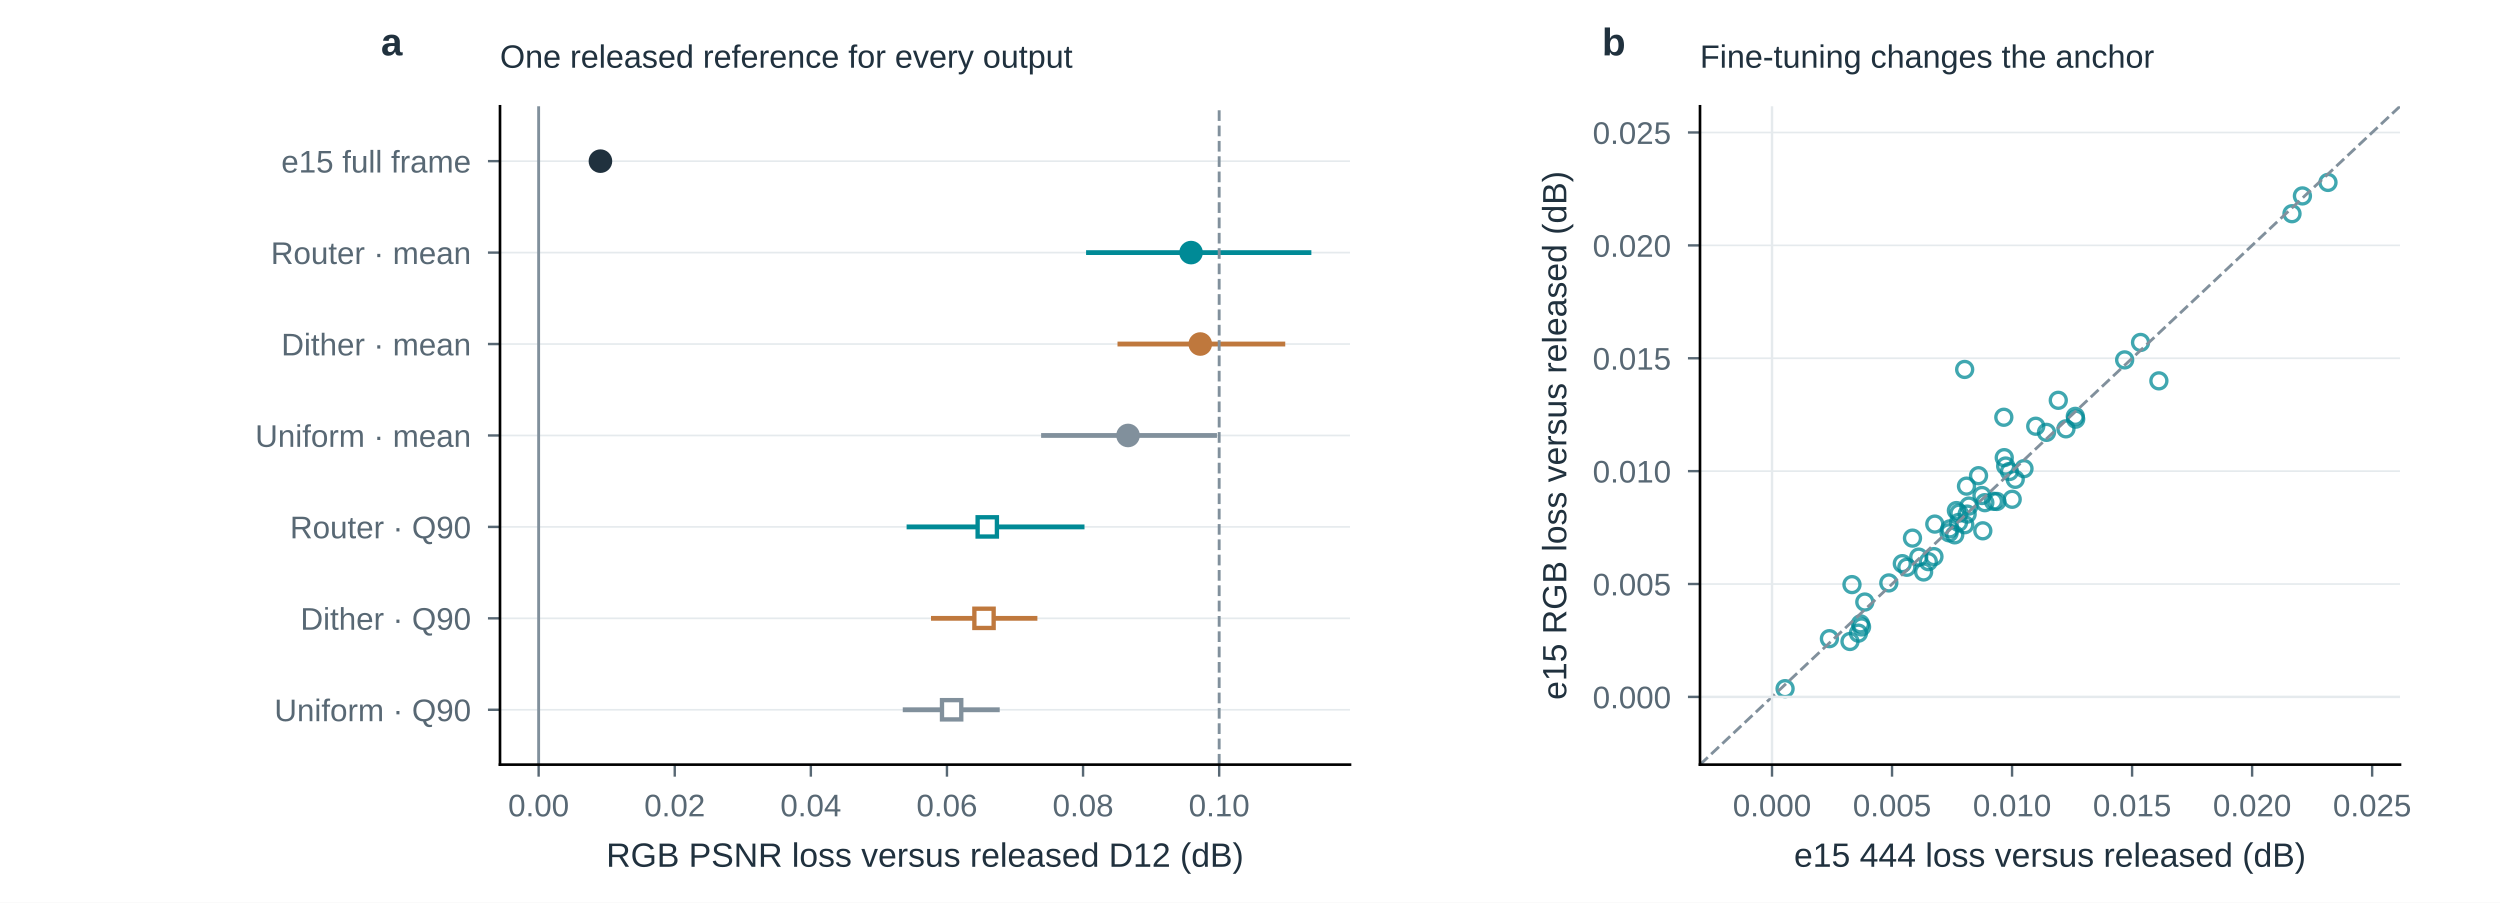
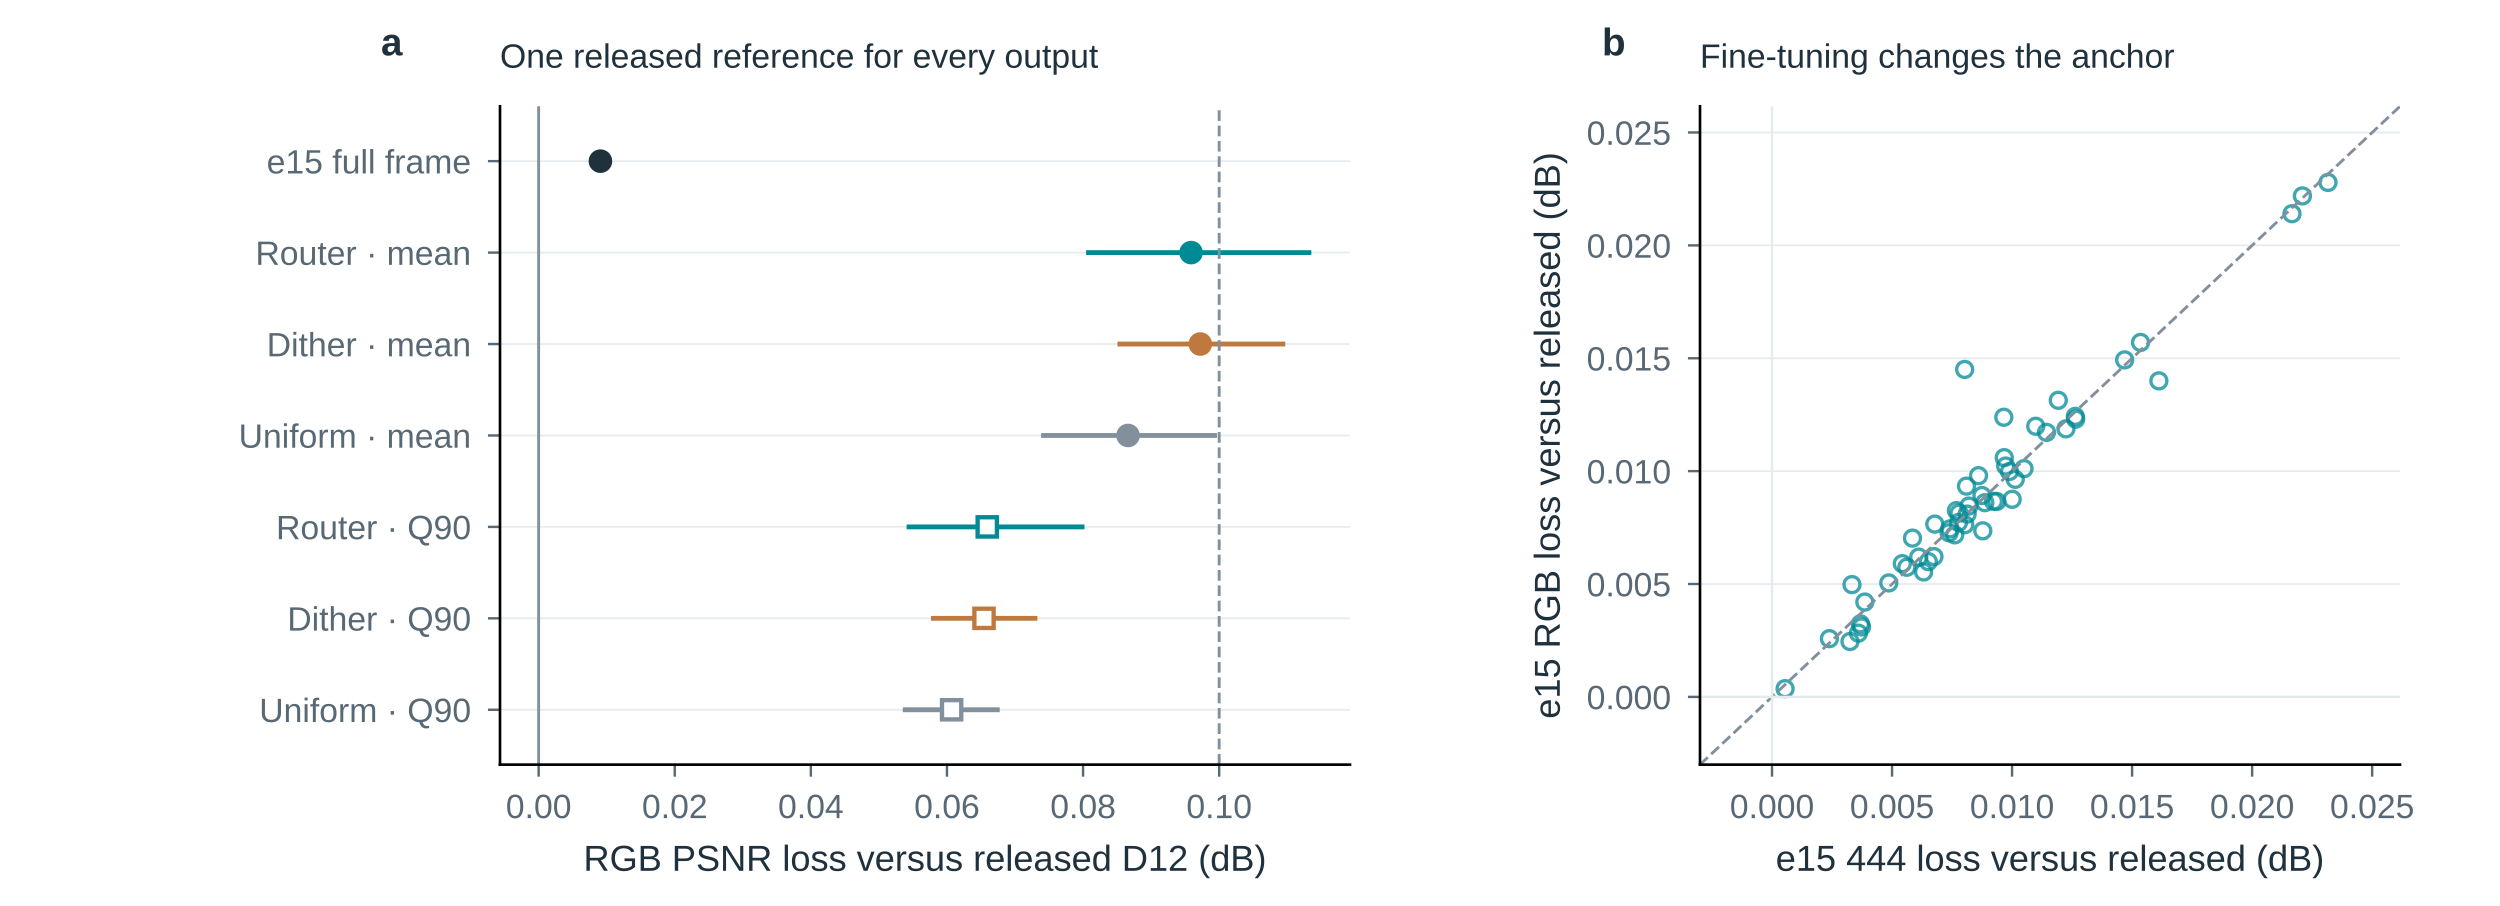
- <svg xmlns="http://www.w3.org/2000/svg" xmlns:xlink="http://www.w3.org/1999/xlink" width="518.74pt" height="187.304pt" viewBox="0 0 518.74 187.304" version="1.1">
+ <svg xmlns="http://www.w3.org/2000/svg" xmlns:xlink="http://www.w3.org/1999/xlink" width="518.74pt" height="187.935pt" viewBox="0 0 518.74 187.935" version="1.1">
  <defs>
    <style type="text/css">*{stroke-linejoin: round; stroke-linecap: butt}</style>
  </defs>
  <g id="figure_1">
    <g id="patch_1">
-       <path d="M 0 187.304 L 518.74 187.304 L 518.74 0 L 0 0 z " style="fill: #ffffff" />
+       <path d="M 0 187.935 L 518.74 187.935 L 518.74 0 L 0 0 z " style="fill: #ffffff" />
    </g>
    <g id="axes_1">
      <g id="patch_2">
        <path d="M 103.748 158.658 L 280.12 158.658 L 280.12 22.056 L 103.748 22.056 z " style="fill: #ffffff" />
      </g>
      <g id="matplotlib.axis_1">
        <g id="xtick_1">
          <g id="line2d_1">
            <defs>
              <path id="m399702b5b7" d="M 0 0 L 0 2.5 " style="stroke: #586874; stroke-width: 0.5" />
            </defs>
            <g>
              <use xlink:href="#m399702b5b7" x="111.765" y="158.658" style="fill: #586874; stroke: #586874; stroke-width: 0.5" />
            </g>
          </g>
          <g id="text_1">
-             <text style="font-size: 6.5px; font-family: 'Liberation Sans'; text-anchor: middle; fill: #586874" x="111.765" y="169.39" transform="rotate(-0 111.7649 169.39)">0.00</text>
+             <text style="font-size: 7px; font-family: 'Liberation Sans'; text-anchor: middle; fill: #586874" x="111.765" y="169.754" transform="rotate(-0 111.7649 169.754)">0.00</text>
          </g>
        </g>
        <g id="xtick_2">
          <g id="line2d_2">
            <g>
              <use xlink:href="#m399702b5b7" x="140.007" y="158.658" style="fill: #586874; stroke: #586874; stroke-width: 0.5" />
            </g>
          </g>
          <g id="text_2">
-             <text style="font-size: 6.5px; font-family: 'Liberation Sans'; text-anchor: middle; fill: #586874" x="140.007" y="169.39" transform="rotate(-0 140.0065 169.39)">0.02</text>
+             <text style="font-size: 7px; font-family: 'Liberation Sans'; text-anchor: middle; fill: #586874" x="140.007" y="169.754" transform="rotate(-0 140.0065 169.754)">0.02</text>
          </g>
        </g>
        <g id="xtick_3">
          <g id="line2d_3">
            <g>
              <use xlink:href="#m399702b5b7" x="168.248" y="158.658" style="fill: #586874; stroke: #586874; stroke-width: 0.5" />
            </g>
          </g>
          <g id="text_3">
-             <text style="font-size: 6.5px; font-family: 'Liberation Sans'; text-anchor: middle; fill: #586874" x="168.248" y="169.39" transform="rotate(-0 168.2482 169.39)">0.04</text>
+             <text style="font-size: 7px; font-family: 'Liberation Sans'; text-anchor: middle; fill: #586874" x="168.248" y="169.754" transform="rotate(-0 168.2482 169.754)">0.04</text>
          </g>
        </g>
        <g id="xtick_4">
          <g id="line2d_4">
            <g>
              <use xlink:href="#m399702b5b7" x="196.49" y="158.658" style="fill: #586874; stroke: #586874; stroke-width: 0.5" />
            </g>
          </g>
          <g id="text_4">
-             <text style="font-size: 6.5px; font-family: 'Liberation Sans'; text-anchor: middle; fill: #586874" x="196.49" y="169.39" transform="rotate(-0 196.4898 169.39)">0.06</text>
+             <text style="font-size: 7px; font-family: 'Liberation Sans'; text-anchor: middle; fill: #586874" x="196.49" y="169.754" transform="rotate(-0 196.4898 169.754)">0.06</text>
          </g>
        </g>
        <g id="xtick_5">
          <g id="line2d_5">
            <g>
              <use xlink:href="#m399702b5b7" x="224.731" y="158.658" style="fill: #586874; stroke: #586874; stroke-width: 0.5" />
            </g>
          </g>
          <g id="text_5">
-             <text style="font-size: 6.5px; font-family: 'Liberation Sans'; text-anchor: middle; fill: #586874" x="224.731" y="169.39" transform="rotate(-0 224.7314 169.39)">0.08</text>
+             <text style="font-size: 7px; font-family: 'Liberation Sans'; text-anchor: middle; fill: #586874" x="224.731" y="169.754" transform="rotate(-0 224.7314 169.754)">0.08</text>
          </g>
        </g>
        <g id="xtick_6">
          <g id="line2d_6">
            <g>
              <use xlink:href="#m399702b5b7" x="252.973" y="158.658" style="fill: #586874; stroke: #586874; stroke-width: 0.5" />
            </g>
          </g>
          <g id="text_6">
-             <text style="font-size: 6.5px; font-family: 'Liberation Sans'; text-anchor: middle; fill: #586874" x="252.973" y="169.39" transform="rotate(-0 252.973 169.39)">0.10</text>
+             <text style="font-size: 7px; font-family: 'Liberation Sans'; text-anchor: middle; fill: #586874" x="252.973" y="169.754" transform="rotate(-0 252.973 169.754)">0.10</text>
          </g>
        </g>
        <g id="text_7">
-           <text style="font-size: 7px; font-family: 'Liberation Sans'; text-anchor: middle; fill: #20313e" x="191.934" y="179.854" transform="rotate(-0 191.9339 179.8541)">RGB PSNR loss versus released D12 (dB)</text>
+           <text style="font-size: 7.5px; font-family: 'Liberation Sans'; text-anchor: middle; fill: #20313e" x="191.934" y="180.687" transform="rotate(-0 191.9339 180.6873)">RGB PSNR loss versus released D12 (dB)</text>
        </g>
      </g>
      <g id="matplotlib.axis_2">
        <g id="ytick_1">
          <g id="line2d_7">
-             <path d="M 103.748 33.44 L 280.12 33.44 " clip-path="url(#p0be173936e)" style="fill: none; stroke: #e5eaed; stroke-width: 0.35; stroke-linecap: square" />
+             <path d="M 103.748 33.44 L 280.12 33.44 " clip-path="url(#p979f36d95f)" style="fill: none; stroke: #e5eaed; stroke-width: 0.35; stroke-linecap: square" />
          </g>
          <g id="line2d_8">
            <defs>
              <path id="m2a17d90eda" d="M 0 0 L -2.5 0 " style="stroke: #586874; stroke-width: 0.5" />
            </defs>
            <g>
              <use xlink:href="#m2a17d90eda" x="103.748" y="33.44" style="fill: #586874; stroke: #586874; stroke-width: 0.5" />
            </g>
          </g>
          <g id="text_8">
-             <text style="font-size: 6.5px; font-family: 'Liberation Sans'; text-anchor: end; fill: #586874" x="97.748" y="35.806" transform="rotate(-0 97.74803 35.80576)">e15 full frame</text>
+             <text style="font-size: 7px; font-family: 'Liberation Sans'; text-anchor: end; fill: #586874" x="97.748" y="35.988" transform="rotate(-0 97.74803 35.98777)">e15 full frame</text>
          </g>
        </g>
        <g id="ytick_2">
          <g id="line2d_9">
-             <path d="M 103.748 52.412 L 280.12 52.412 " clip-path="url(#p0be173936e)" style="fill: none; stroke: #e5eaed; stroke-width: 0.35; stroke-linecap: square" />
+             <path d="M 103.748 52.412 L 280.12 52.412 " clip-path="url(#p979f36d95f)" style="fill: none; stroke: #e5eaed; stroke-width: 0.35; stroke-linecap: square" />
          </g>
          <g id="line2d_10">
            <g>
              <use xlink:href="#m2a17d90eda" x="103.748" y="52.412" style="fill: #586874; stroke: #586874; stroke-width: 0.5" />
            </g>
          </g>
          <g id="text_9">
-             <text style="font-size: 6.5px; font-family: 'Liberation Sans'; text-anchor: end; fill: #586874" x="97.748" y="54.778" transform="rotate(-0 97.74803 54.7782)">Router · mean</text>
+             <text style="font-size: 7px; font-family: 'Liberation Sans'; text-anchor: end; fill: #586874" x="97.748" y="54.96" transform="rotate(-0 97.74803 54.96021)">Router · mean</text>
          </g>
        </g>
        <g id="ytick_3">
          <g id="line2d_11">
-             <path d="M 103.748 71.385 L 280.12 71.385 " clip-path="url(#p0be173936e)" style="fill: none; stroke: #e5eaed; stroke-width: 0.35; stroke-linecap: square" />
+             <path d="M 103.748 71.385 L 280.12 71.385 " clip-path="url(#p979f36d95f)" style="fill: none; stroke: #e5eaed; stroke-width: 0.35; stroke-linecap: square" />
          </g>
          <g id="line2d_12">
            <g>
              <use xlink:href="#m2a17d90eda" x="103.748" y="71.385" style="fill: #586874; stroke: #586874; stroke-width: 0.5" />
            </g>
          </g>
          <g id="text_10">
-             <text style="font-size: 6.5px; font-family: 'Liberation Sans'; text-anchor: end; fill: #586874" x="97.748" y="73.751" transform="rotate(-0 97.74803 73.75064)">Dither · mean</text>
+             <text style="font-size: 7px; font-family: 'Liberation Sans'; text-anchor: end; fill: #586874" x="97.748" y="73.933" transform="rotate(-0 97.74803 73.93265)">Dither · mean</text>
          </g>
        </g>
        <g id="ytick_4">
          <g id="line2d_13">
-             <path d="M 103.748 90.357 L 280.12 90.357 " clip-path="url(#p0be173936e)" style="fill: none; stroke: #e5eaed; stroke-width: 0.35; stroke-linecap: square" />
+             <path d="M 103.748 90.357 L 280.12 90.357 " clip-path="url(#p979f36d95f)" style="fill: none; stroke: #e5eaed; stroke-width: 0.35; stroke-linecap: square" />
          </g>
          <g id="line2d_14">
            <g>
              <use xlink:href="#m2a17d90eda" x="103.748" y="90.357" style="fill: #586874; stroke: #586874; stroke-width: 0.5" />
            </g>
          </g>
          <g id="text_11">
-             <text style="font-size: 6.5px; font-family: 'Liberation Sans'; text-anchor: end; fill: #586874" x="97.748" y="92.723" transform="rotate(-0 97.74803 92.72308)">Uniform · mean</text>
+             <text style="font-size: 7px; font-family: 'Liberation Sans'; text-anchor: end; fill: #586874" x="97.748" y="92.905" transform="rotate(-0 97.74803 92.90509)">Uniform · mean</text>
          </g>
        </g>
        <g id="ytick_5">
          <g id="line2d_15">
-             <path d="M 103.748 109.329 L 280.12 109.329 " clip-path="url(#p0be173936e)" style="fill: none; stroke: #e5eaed; stroke-width: 0.35; stroke-linecap: square" />
+             <path d="M 103.748 109.329 L 280.12 109.329 " clip-path="url(#p979f36d95f)" style="fill: none; stroke: #e5eaed; stroke-width: 0.35; stroke-linecap: square" />
          </g>
          <g id="line2d_16">
            <g>
              <use xlink:href="#m2a17d90eda" x="103.748" y="109.329" style="fill: #586874; stroke: #586874; stroke-width: 0.5" />
            </g>
          </g>
          <g id="text_12">
-             <text style="font-size: 6.5px; font-family: 'Liberation Sans'; text-anchor: end; fill: #586874" x="97.748" y="111.696" transform="rotate(-0 97.74803 111.6955)">Router · Q90</text>
+             <text style="font-size: 7px; font-family: 'Liberation Sans'; text-anchor: end; fill: #586874" x="97.748" y="111.878" transform="rotate(-0 97.74803 111.8775)">Router · Q90</text>
          </g>
        </g>
        <g id="ytick_6">
          <g id="line2d_17">
-             <path d="M 103.748 128.302 L 280.12 128.302 " clip-path="url(#p0be173936e)" style="fill: none; stroke: #e5eaed; stroke-width: 0.35; stroke-linecap: square" />
+             <path d="M 103.748 128.302 L 280.12 128.302 " clip-path="url(#p979f36d95f)" style="fill: none; stroke: #e5eaed; stroke-width: 0.35; stroke-linecap: square" />
          </g>
          <g id="line2d_18">
            <g>
              <use xlink:href="#m2a17d90eda" x="103.748" y="128.302" style="fill: #586874; stroke: #586874; stroke-width: 0.5" />
            </g>
          </g>
          <g id="text_13">
-             <text style="font-size: 6.5px; font-family: 'Liberation Sans'; text-anchor: end; fill: #586874" x="97.748" y="130.668" transform="rotate(-0 97.74803 130.668)">Dither · Q90</text>
+             <text style="font-size: 7px; font-family: 'Liberation Sans'; text-anchor: end; fill: #586874" x="97.748" y="130.85" transform="rotate(-0 97.74803 130.85)">Dither · Q90</text>
          </g>
        </g>
        <g id="ytick_7">
          <g id="line2d_19">
-             <path d="M 103.748 147.274 L 280.12 147.274 " clip-path="url(#p0be173936e)" style="fill: none; stroke: #e5eaed; stroke-width: 0.35; stroke-linecap: square" />
+             <path d="M 103.748 147.274 L 280.12 147.274 " clip-path="url(#p979f36d95f)" style="fill: none; stroke: #e5eaed; stroke-width: 0.35; stroke-linecap: square" />
          </g>
          <g id="line2d_20">
            <g>
              <use xlink:href="#m2a17d90eda" x="103.748" y="147.274" style="fill: #586874; stroke: #586874; stroke-width: 0.5" />
            </g>
          </g>
          <g id="text_14">
-             <text style="font-size: 6.5px; font-family: 'Liberation Sans'; text-anchor: end; fill: #586874" x="97.748" y="149.64" transform="rotate(-0 97.74803 149.6404)">Uniform · Q90</text>
+             <text style="font-size: 7px; font-family: 'Liberation Sans'; text-anchor: end; fill: #586874" x="97.748" y="149.822" transform="rotate(-0 97.74803 149.8224)">Uniform · Q90</text>
          </g>
        </g>
      </g>
      <g id="LineCollection_1">
-         <path d="M 122.852 33.44 L 126.359 33.44 " clip-path="url(#p0be173936e)" style="fill: none; stroke: #20313e" />
+         <path d="M 122.852 33.44 L 126.359 33.44 " clip-path="url(#p979f36d95f)" style="fill: none; stroke: #20313e" />
      </g>
      <g id="line2d_21">
        <defs>
          <path id="m002d0464ca" d="M 0 2 C 0.53 2 1.039 1.789 1.414 1.414 C 1.789 1.039 2 0.53 2 0 C 2 -0.53 1.789 -1.039 1.414 -1.414 C 1.039 -1.789 0.53 -2 0 -2 C -0.53 -2 -1.039 -1.789 -1.414 -1.414 C -1.789 -1.039 -2 -0.53 -2 0 C -2 0.53 -1.789 1.039 -1.414 1.414 C -1.039 1.789 -0.53 2 0 2 z " style="stroke: #20313e; stroke-width: 0.9" />
        </defs>
-         <g clip-path="url(#p0be173936e)">
+         <g clip-path="url(#p979f36d95f)">
          <use xlink:href="#m002d0464ca" x="124.586" y="33.44" style="fill: #20313e; stroke: #20313e; stroke-width: 0.9" />
        </g>
      </g>
      <g id="LineCollection_2">
-         <path d="M 225.358 52.412 L 272.103 52.412 " clip-path="url(#p0be173936e)" style="fill: none; stroke: #008a96" />
+         <path d="M 225.358 52.412 L 272.103 52.412 " clip-path="url(#p979f36d95f)" style="fill: none; stroke: #008a96" />
      </g>
      <g id="line2d_22">
        <defs>
          <path id="m50e9bf8d4d" d="M 0 2 C 0.53 2 1.039 1.789 1.414 1.414 C 1.789 1.039 2 0.53 2 0 C 2 -0.53 1.789 -1.039 1.414 -1.414 C 1.039 -1.789 0.53 -2 0 -2 C -0.53 -2 -1.039 -1.789 -1.414 -1.414 C -1.789 -1.039 -2 -0.53 -2 0 C -2 0.53 -1.789 1.039 -1.414 1.414 C -1.039 1.789 -0.53 2 0 2 z " style="stroke: #008a96; stroke-width: 0.9" />
        </defs>
-         <g clip-path="url(#p0be173936e)">
+         <g clip-path="url(#p979f36d95f)">
          <use xlink:href="#m50e9bf8d4d" x="247.138" y="52.412" style="fill: #008a96; stroke: #008a96; stroke-width: 0.9" />
        </g>
      </g>
      <g id="LineCollection_3">
-         <path d="M 231.878 71.385 L 266.683 71.385 " clip-path="url(#p0be173936e)" style="fill: none; stroke: #bf783d" />
+         <path d="M 231.878 71.385 L 266.683 71.385 " clip-path="url(#p979f36d95f)" style="fill: none; stroke: #bf783d" />
      </g>
      <g id="line2d_23">
        <defs>
          <path id="mf4d683f6d4" d="M 0 2 C 0.53 2 1.039 1.789 1.414 1.414 C 1.789 1.039 2 0.53 2 0 C 2 -0.53 1.789 -1.039 1.414 -1.414 C 1.039 -1.789 0.53 -2 0 -2 C -0.53 -2 -1.039 -1.789 -1.414 -1.414 C -1.789 -1.039 -2 -0.53 -2 0 C -2 0.53 -1.789 1.039 -1.414 1.414 C -1.039 1.789 -0.53 2 0 2 z " style="stroke: #bf783d; stroke-width: 0.9" />
        </defs>
-         <g clip-path="url(#p0be173936e)">
+         <g clip-path="url(#p979f36d95f)">
          <use xlink:href="#mf4d683f6d4" x="249.05" y="71.385" style="fill: #bf783d; stroke: #bf783d; stroke-width: 0.9" />
        </g>
      </g>
      <g id="LineCollection_4">
-         <path d="M 216.027 90.357 L 252.514 90.357 " clip-path="url(#p0be173936e)" style="fill: none; stroke: #81909c" />
+         <path d="M 216.027 90.357 L 252.514 90.357 " clip-path="url(#p979f36d95f)" style="fill: none; stroke: #81909c" />
      </g>
      <g id="line2d_24">
        <defs>
          <path id="m133f67c391" d="M 0 2 C 0.53 2 1.039 1.789 1.414 1.414 C 1.789 1.039 2 0.53 2 0 C 2 -0.53 1.789 -1.039 1.414 -1.414 C 1.039 -1.789 0.53 -2 0 -2 C -0.53 -2 -1.039 -1.789 -1.414 -1.414 C -1.789 -1.039 -2 -0.53 -2 0 C -2 0.53 -1.789 1.039 -1.414 1.414 C -1.039 1.789 -0.53 2 0 2 z " style="stroke: #81909c; stroke-width: 0.9" />
        </defs>
-         <g clip-path="url(#p0be173936e)">
+         <g clip-path="url(#p979f36d95f)">
          <use xlink:href="#m133f67c391" x="234.062" y="90.357" style="fill: #81909c; stroke: #81909c; stroke-width: 0.9" />
        </g>
      </g>
      <g id="LineCollection_5">
-         <path d="M 188.117 109.329 L 225.028 109.329 " clip-path="url(#p0be173936e)" style="fill: none; stroke: #008a96" />
+         <path d="M 188.117 109.329 L 225.028 109.329 " clip-path="url(#p979f36d95f)" style="fill: none; stroke: #008a96" />
      </g>
      <g id="line2d_25">
        <defs>
          <path id="m2856d4fd76" d="M -2 2 L 2 2 L 2 -2 L -2 -2 z " style="stroke: #008a96; stroke-width: 0.9; stroke-linejoin: miter" />
        </defs>
-         <g clip-path="url(#p0be173936e)">
+         <g clip-path="url(#p979f36d95f)">
          <use xlink:href="#m2856d4fd76" x="204.853" y="109.329" style="fill: #ffffff; stroke: #008a96; stroke-width: 0.9; stroke-linejoin: miter" />
        </g>
      </g>
      <g id="LineCollection_6">
-         <path d="M 193.179 128.302 L 215.253 128.302 " clip-path="url(#p0be173936e)" style="fill: none; stroke: #bf783d" />
+         <path d="M 193.179 128.302 L 215.253 128.302 " clip-path="url(#p979f36d95f)" style="fill: none; stroke: #bf783d" />
      </g>
      <g id="line2d_26">
        <defs>
          <path id="ma16957af01" d="M -2 2 L 2 2 L 2 -2 L -2 -2 z " style="stroke: #bf783d; stroke-width: 0.9; stroke-linejoin: miter" />
        </defs>
-         <g clip-path="url(#p0be173936e)">
+         <g clip-path="url(#p979f36d95f)">
          <use xlink:href="#ma16957af01" x="204.177" y="128.302" style="fill: #ffffff; stroke: #bf783d; stroke-width: 0.9; stroke-linejoin: miter" />
        </g>
      </g>
      <g id="LineCollection_7">
-         <path d="M 187.32 147.274 L 207.441 147.274 " clip-path="url(#p0be173936e)" style="fill: none; stroke: #81909c" />
+         <path d="M 187.32 147.274 L 207.441 147.274 " clip-path="url(#p979f36d95f)" style="fill: none; stroke: #81909c" />
      </g>
      <g id="line2d_27">
        <defs>
          <path id="m3d7a3a90a4" d="M -2 2 L 2 2 L 2 -2 L -2 -2 z " style="stroke: #81909c; stroke-width: 0.9; stroke-linejoin: miter" />
        </defs>
-         <g clip-path="url(#p0be173936e)">
+         <g clip-path="url(#p979f36d95f)">
          <use xlink:href="#m3d7a3a90a4" x="197.459" y="147.274" style="fill: #ffffff; stroke: #81909c; stroke-width: 0.9; stroke-linejoin: miter" />
        </g>
      </g>
      <g id="line2d_28">
-         <path d="M 111.765 158.658 L 111.765 22.056 " clip-path="url(#p0be173936e)" style="fill: none; stroke: #81909c; stroke-width: 0.6; stroke-linecap: square" />
+         <path d="M 111.765 158.658 L 111.765 22.056 " clip-path="url(#p979f36d95f)" style="fill: none; stroke: #81909c; stroke-width: 0.6; stroke-linecap: square" />
      </g>
      <g id="line2d_29">
-         <path d="M 252.973 158.658 L 252.973 22.056 " clip-path="url(#p0be173936e)" style="fill: none; stroke-dasharray: 2.22,0.96; stroke-dashoffset: 0; stroke: #81909c; stroke-width: 0.6" />
+         <path d="M 252.973 158.658 L 252.973 22.056 " clip-path="url(#p979f36d95f)" style="fill: none; stroke-dasharray: 2.22,0.96; stroke-dashoffset: 0; stroke: #81909c; stroke-width: 0.6" />
      </g>
      <g id="patch_3">
        <path d="M 103.748 158.658 L 103.748 22.056 " style="fill: none; stroke: #000000; stroke-width: 0.55; stroke-linejoin: miter; stroke-linecap: square" />
      </g>
      <g id="patch_4">
        <path d="M 103.748 158.658 L 280.12 158.658 " style="fill: none; stroke: #000000; stroke-width: 0.55; stroke-linejoin: miter; stroke-linecap: square" />
      </g>
      <g id="text_15">
        <text style="font-weight: 700; font-size: 8px; font-family: 'Liberation Sans'; text-anchor: start; fill: #20313e" x="79.056" y="11.494" transform="rotate(-0 79.056 11.49351)">a</text>
      </g>
      <g id="text_16">
-         <text style="font-size: 6.7px; font-family: 'Liberation Sans'; text-anchor: start; fill: #20313e" x="103.748" y="14.056" transform="rotate(-0 103.748 14.05621)">One released reference for every output</text>
+         <text style="font-size: 7px; font-family: 'Liberation Sans'; text-anchor: start; fill: #20313e" x="103.748" y="14.056" transform="rotate(-0 103.748 14.05621)">One released reference for every output</text>
      </g>
    </g>
    <g id="axes_2">
      <g id="patch_5">
        <path d="M 352.743 158.658 L 497.991 158.658 L 497.991 22.056 L 352.743 22.056 z " style="fill: #ffffff" />
      </g>
      <g id="matplotlib.axis_3">
        <g id="xtick_7">
          <g id="line2d_30">
            <g>
              <use xlink:href="#m399702b5b7" x="367.686" y="158.658" style="fill: #586874; stroke: #586874; stroke-width: 0.5" />
            </g>
          </g>
          <g id="text_17">
-             <text style="font-size: 6.5px; font-family: 'Liberation Sans'; text-anchor: middle; fill: #586874" x="367.686" y="169.39" transform="rotate(-0 367.6862 169.39)">0.000</text>
+             <text style="font-size: 7px; font-family: 'Liberation Sans'; text-anchor: middle; fill: #586874" x="367.686" y="169.754" transform="rotate(-0 367.6862 169.754)">0.000</text>
          </g>
        </g>
        <g id="xtick_8">
          <g id="line2d_31">
            <g>
              <use xlink:href="#m399702b5b7" x="392.591" y="158.658" style="fill: #586874; stroke: #586874; stroke-width: 0.5" />
            </g>
          </g>
          <g id="text_18">
-             <text style="font-size: 6.5px; font-family: 'Liberation Sans'; text-anchor: middle; fill: #586874" x="392.591" y="169.39" transform="rotate(-0 392.5911 169.39)">0.005</text>
+             <text style="font-size: 7px; font-family: 'Liberation Sans'; text-anchor: middle; fill: #586874" x="392.591" y="169.754" transform="rotate(-0 392.5911 169.754)">0.005</text>
          </g>
        </g>
        <g id="xtick_9">
          <g id="line2d_32">
            <g>
              <use xlink:href="#m399702b5b7" x="417.496" y="158.658" style="fill: #586874; stroke: #586874; stroke-width: 0.5" />
            </g>
          </g>
          <g id="text_19">
-             <text style="font-size: 6.5px; font-family: 'Liberation Sans'; text-anchor: middle; fill: #586874" x="417.496" y="169.39" transform="rotate(-0 417.496 169.39)">0.010</text>
+             <text style="font-size: 7px; font-family: 'Liberation Sans'; text-anchor: middle; fill: #586874" x="417.496" y="169.754" transform="rotate(-0 417.496 169.754)">0.010</text>
          </g>
        </g>
        <g id="xtick_10">
          <g id="line2d_33">
            <g>
              <use xlink:href="#m399702b5b7" x="442.401" y="158.658" style="fill: #586874; stroke: #586874; stroke-width: 0.5" />
            </g>
          </g>
          <g id="text_20">
-             <text style="font-size: 6.5px; font-family: 'Liberation Sans'; text-anchor: middle; fill: #586874" x="442.401" y="169.39" transform="rotate(-0 442.4009 169.39)">0.015</text>
+             <text style="font-size: 7px; font-family: 'Liberation Sans'; text-anchor: middle; fill: #586874" x="442.401" y="169.754" transform="rotate(-0 442.4009 169.754)">0.015</text>
          </g>
        </g>
        <g id="xtick_11">
          <g id="line2d_34">
            <g>
              <use xlink:href="#m399702b5b7" x="467.306" y="158.658" style="fill: #586874; stroke: #586874; stroke-width: 0.5" />
            </g>
          </g>
          <g id="text_21">
-             <text style="font-size: 6.5px; font-family: 'Liberation Sans'; text-anchor: middle; fill: #586874" x="467.306" y="169.39" transform="rotate(-0 467.3057 169.39)">0.020</text>
+             <text style="font-size: 7px; font-family: 'Liberation Sans'; text-anchor: middle; fill: #586874" x="467.306" y="169.754" transform="rotate(-0 467.3057 169.754)">0.020</text>
          </g>
        </g>
        <g id="xtick_12">
          <g id="line2d_35">
            <g>
              <use xlink:href="#m399702b5b7" x="492.211" y="158.658" style="fill: #586874; stroke: #586874; stroke-width: 0.5" />
            </g>
          </g>
          <g id="text_22">
-             <text style="font-size: 6.5px; font-family: 'Liberation Sans'; text-anchor: middle; fill: #586874" x="492.211" y="169.39" transform="rotate(-0 492.2106 169.39)">0.025</text>
+             <text style="font-size: 7px; font-family: 'Liberation Sans'; text-anchor: middle; fill: #586874" x="492.211" y="169.754" transform="rotate(-0 492.2106 169.754)">0.025</text>
          </g>
        </g>
        <g id="text_23">
-           <text style="font-size: 7px; font-family: 'Liberation Sans'; text-anchor: middle; fill: #20313e" x="425.367" y="179.854" transform="rotate(-0 425.3669 179.8541)">e15 444 loss versus released (dB)</text>
+           <text style="font-size: 7.5px; font-family: 'Liberation Sans'; text-anchor: middle; fill: #20313e" x="425.367" y="180.687" transform="rotate(-0 425.3669 180.6873)">e15 444 loss versus released (dB)</text>
        </g>
      </g>
      <g id="matplotlib.axis_4">
        <g id="ytick_8">
          <g id="line2d_36">
-             <path d="M 352.743 144.604 L 497.991 144.604 " clip-path="url(#p1548fe63f9)" style="fill: none; stroke: #e5eaed; stroke-width: 0.35; stroke-linecap: square" />
+             <path d="M 352.743 144.604 L 497.991 144.604 " clip-path="url(#p1a3070b612)" style="fill: none; stroke: #e5eaed; stroke-width: 0.35; stroke-linecap: square" />
          </g>
          <g id="line2d_37">
            <g>
              <use xlink:href="#m2a17d90eda" x="352.743" y="144.604" style="fill: #586874; stroke: #586874; stroke-width: 0.5" />
            </g>
          </g>
          <g id="text_24">
-             <text style="font-size: 6.5px; font-family: 'Liberation Sans'; text-anchor: end; fill: #586874" x="346.743" y="146.97" transform="rotate(-0 346.7433 146.9704)">0.000</text>
+             <text style="font-size: 7px; font-family: 'Liberation Sans'; text-anchor: end; fill: #586874" x="346.743" y="147.152" transform="rotate(-0 346.7433 147.1524)">0.000</text>
          </g>
        </g>
        <g id="ytick_9">
          <g id="line2d_38">
-             <path d="M 352.743 121.182 L 497.991 121.182 " clip-path="url(#p1548fe63f9)" style="fill: none; stroke: #e5eaed; stroke-width: 0.35; stroke-linecap: square" />
+             <path d="M 352.743 121.182 L 497.991 121.182 " clip-path="url(#p1a3070b612)" style="fill: none; stroke: #e5eaed; stroke-width: 0.35; stroke-linecap: square" />
          </g>
          <g id="line2d_39">
            <g>
              <use xlink:href="#m2a17d90eda" x="352.743" y="121.182" style="fill: #586874; stroke: #586874; stroke-width: 0.5" />
            </g>
          </g>
          <g id="text_25">
-             <text style="font-size: 6.5px; font-family: 'Liberation Sans'; text-anchor: end; fill: #586874" x="346.743" y="123.548" transform="rotate(-0 346.7433 123.548)">0.005</text>
+             <text style="font-size: 7px; font-family: 'Liberation Sans'; text-anchor: end; fill: #586874" x="346.743" y="123.73" transform="rotate(-0 346.7433 123.73)">0.005</text>
          </g>
        </g>
        <g id="ytick_10">
          <g id="line2d_40">
-             <path d="M 352.743 97.759 L 497.991 97.759 " clip-path="url(#p1548fe63f9)" style="fill: none; stroke: #e5eaed; stroke-width: 0.35; stroke-linecap: square" />
+             <path d="M 352.743 97.759 L 497.991 97.759 " clip-path="url(#p1a3070b612)" style="fill: none; stroke: #e5eaed; stroke-width: 0.35; stroke-linecap: square" />
          </g>
          <g id="line2d_41">
            <g>
              <use xlink:href="#m2a17d90eda" x="352.743" y="97.759" style="fill: #586874; stroke: #586874; stroke-width: 0.5" />
            </g>
          </g>
          <g id="text_26">
-             <text style="font-size: 6.5px; font-family: 'Liberation Sans'; text-anchor: end; fill: #586874" x="346.743" y="100.126" transform="rotate(-0 346.7433 100.1255)">0.010</text>
+             <text style="font-size: 7px; font-family: 'Liberation Sans'; text-anchor: end; fill: #586874" x="346.743" y="100.308" transform="rotate(-0 346.7433 100.3075)">0.010</text>
          </g>
        </g>
        <g id="ytick_11">
          <g id="line2d_42">
-             <path d="M 352.743 74.337 L 497.991 74.337 " clip-path="url(#p1548fe63f9)" style="fill: none; stroke: #e5eaed; stroke-width: 0.35; stroke-linecap: square" />
+             <path d="M 352.743 74.337 L 497.991 74.337 " clip-path="url(#p1a3070b612)" style="fill: none; stroke: #e5eaed; stroke-width: 0.35; stroke-linecap: square" />
          </g>
          <g id="line2d_43">
            <g>
              <use xlink:href="#m2a17d90eda" x="352.743" y="74.337" style="fill: #586874; stroke: #586874; stroke-width: 0.5" />
            </g>
          </g>
          <g id="text_27">
-             <text style="font-size: 6.5px; font-family: 'Liberation Sans'; text-anchor: end; fill: #586874" x="346.743" y="76.703" transform="rotate(-0 346.7433 76.70307)">0.015</text>
+             <text style="font-size: 7px; font-family: 'Liberation Sans'; text-anchor: end; fill: #586874" x="346.743" y="76.885" transform="rotate(-0 346.7433 76.88508)">0.015</text>
          </g>
        </g>
        <g id="ytick_12">
          <g id="line2d_44">
-             <path d="M 352.743 50.915 L 497.991 50.915 " clip-path="url(#p1548fe63f9)" style="fill: none; stroke: #e5eaed; stroke-width: 0.35; stroke-linecap: square" />
+             <path d="M 352.743 50.915 L 497.991 50.915 " clip-path="url(#p1a3070b612)" style="fill: none; stroke: #e5eaed; stroke-width: 0.35; stroke-linecap: square" />
          </g>
          <g id="line2d_45">
            <g>
              <use xlink:href="#m2a17d90eda" x="352.743" y="50.915" style="fill: #586874; stroke: #586874; stroke-width: 0.5" />
            </g>
          </g>
          <g id="text_28">
-             <text style="font-size: 6.5px; font-family: 'Liberation Sans'; text-anchor: end; fill: #586874" x="346.743" y="53.281" transform="rotate(-0 346.7433 53.28063)">0.020</text>
+             <text style="font-size: 7px; font-family: 'Liberation Sans'; text-anchor: end; fill: #586874" x="346.743" y="53.463" transform="rotate(-0 346.7433 53.46263)">0.020</text>
          </g>
        </g>
        <g id="ytick_13">
          <g id="line2d_46">
-             <path d="M 352.743 27.492 L 497.991 27.492 " clip-path="url(#p1548fe63f9)" style="fill: none; stroke: #e5eaed; stroke-width: 0.35; stroke-linecap: square" />
+             <path d="M 352.743 27.492 L 497.991 27.492 " clip-path="url(#p1a3070b612)" style="fill: none; stroke: #e5eaed; stroke-width: 0.35; stroke-linecap: square" />
          </g>
          <g id="line2d_47">
            <g>
              <use xlink:href="#m2a17d90eda" x="352.743" y="27.492" style="fill: #586874; stroke: #586874; stroke-width: 0.5" />
            </g>
          </g>
          <g id="text_29">
-             <text style="font-size: 6.5px; font-family: 'Liberation Sans'; text-anchor: end; fill: #586874" x="346.743" y="29.858" transform="rotate(-0 346.7433 29.85818)">0.025</text>
+             <text style="font-size: 7px; font-family: 'Liberation Sans'; text-anchor: end; fill: #586874" x="346.743" y="30.04" transform="rotate(-0 346.7433 30.04019)">0.025</text>
          </g>
        </g>
        <g id="text_30">
-           <text style="font-size: 7px; font-family: 'Liberation Sans'; text-anchor: middle; fill: #20313e" x="325.006" y="90.357" transform="rotate(-90 325.0059 90.35699)">e15 RGB loss versus released (dB)</text>
+           <text style="font-size: 7.5px; font-family: 'Liberation Sans'; text-anchor: middle; fill: #20313e" x="323.65" y="90.357" transform="rotate(-90 323.6496 90.35699)">e15 RGB loss versus released (dB)</text>
        </g>
      </g>
      <g id="PathCollection_1">
        <defs>
          <path id="C0_0_7768c64318" d="M 0 1.658 C 0.44 1.658 0.862 1.484 1.173 1.173 C 1.484 0.862 1.658 0.44 1.658 -0 C 1.658 -0.44 1.484 -0.862 1.173 -1.173 C 0.862 -1.484 0.44 -1.658 0 -1.658 C -0.44 -1.658 -0.862 -1.484 -1.173 -1.173 C -1.484 -0.862 -1.658 -0.44 -1.658 0 C -1.658 0.44 -1.484 0.862 -1.173 1.173 C -0.862 1.484 -0.44 1.658 0 1.658 z " />
        </defs>
-         <g clip-path="url(#p1548fe63f9)">
+         <g clip-path="url(#p1a3070b612)">
          <use xlink:href="#C0_0_7768c64318" x="383.865" y="133.106" style="fill: none; stroke: #008a96; stroke-opacity: 0.75; stroke-width: 0.7" />
        </g>
-         <g clip-path="url(#p1548fe63f9)">
+         <g clip-path="url(#p1a3070b612)">
          <use xlink:href="#C0_0_7768c64318" x="408.175" y="106.672" style="fill: none; stroke: #008a96; stroke-opacity: 0.75; stroke-width: 0.7" />
        </g>
-         <g clip-path="url(#p1548fe63f9)">
+         <g clip-path="url(#p1a3070b612)">
          <use xlink:href="#C0_0_7768c64318" x="401.464" y="108.746" style="fill: none; stroke: #008a96; stroke-opacity: 0.75; stroke-width: 0.7" />
        </g>
-         <g clip-path="url(#p1548fe63f9)">
+         <g clip-path="url(#p1a3070b612)">
          <use xlink:href="#C0_0_7768c64318" x="399.14" y="118.682" style="fill: none; stroke: #008a96; stroke-opacity: 0.75; stroke-width: 0.7" />
        </g>
-         <g clip-path="url(#p1548fe63f9)">
+         <g clip-path="url(#p1a3070b612)">
          <use xlink:href="#C0_0_7768c64318" x="430.694" y="86.975" style="fill: none; stroke: #008a96; stroke-opacity: 0.75; stroke-width: 0.7" />
        </g>
-         <g clip-path="url(#p1548fe63f9)">
+         <g clip-path="url(#p1a3070b612)">
          <use xlink:href="#C0_0_7768c64318" x="395.666" y="117.704" style="fill: none; stroke: #008a96; stroke-opacity: 0.75; stroke-width: 0.7" />
        </g>
-         <g clip-path="url(#p1548fe63f9)">
+         <g clip-path="url(#p1a3070b612)">
          <use xlink:href="#C0_0_7768c64318" x="408.529" y="105.007" style="fill: none; stroke: #008a96; stroke-opacity: 0.75; stroke-width: 0.7" />
        </g>
-         <g clip-path="url(#p1548fe63f9)">
+         <g clip-path="url(#p1a3070b612)">
          <use xlink:href="#C0_0_7768c64318" x="386.263" y="130.083" style="fill: none; stroke: #008a96; stroke-opacity: 0.75; stroke-width: 0.7" />
        </g>
-         <g clip-path="url(#p1548fe63f9)">
+         <g clip-path="url(#p1a3070b612)">
          <use xlink:href="#C0_0_7768c64318" x="417.522" y="103.602" style="fill: none; stroke: #008a96; stroke-opacity: 0.75; stroke-width: 0.7" />
        </g>
-         <g clip-path="url(#p1548fe63f9)">
+         <g clip-path="url(#p1a3070b612)">
          <use xlink:href="#C0_0_7768c64318" x="416.167" y="96.697" style="fill: none; stroke: #008a96; stroke-opacity: 0.75; stroke-width: 0.7" />
        </g>
-         <g clip-path="url(#p1548fe63f9)">
+         <g clip-path="url(#p1a3070b612)">
          <use xlink:href="#C0_0_7768c64318" x="396.833" y="111.657" style="fill: none; stroke: #008a96; stroke-opacity: 0.75; stroke-width: 0.7" />
        </g>
-         <g clip-path="url(#p1548fe63f9)">
+         <g clip-path="url(#p1a3070b612)">
          <use xlink:href="#C0_0_7768c64318" x="413.637" y="104.019" style="fill: none; stroke: #008a96; stroke-opacity: 0.75; stroke-width: 0.7" />
        </g>
-         <g clip-path="url(#p1548fe63f9)">
+         <g clip-path="url(#p1a3070b612)">
          <use xlink:href="#C0_0_7768c64318" x="370.398" y="142.895" style="fill: none; stroke: #008a96; stroke-opacity: 0.75; stroke-width: 0.7" />
        </g>
-         <g clip-path="url(#p1548fe63f9)">
+         <g clip-path="url(#p1a3070b612)">
          <use xlink:href="#C0_0_7768c64318" x="401.286" y="115.497" style="fill: none; stroke: #008a96; stroke-opacity: 0.75; stroke-width: 0.7" />
        </g>
-         <g clip-path="url(#p1548fe63f9)">
+         <g clip-path="url(#p1a3070b612)">
          <use xlink:href="#C0_0_7768c64318" x="386.033" y="129.448" style="fill: none; stroke: #008a96; stroke-opacity: 0.75; stroke-width: 0.7" />
        </g>
-         <g clip-path="url(#p1548fe63f9)">
+         <g clip-path="url(#p1a3070b612)">
          <use xlink:href="#C0_0_7768c64318" x="405.946" y="105.942" style="fill: none; stroke: #008a96; stroke-opacity: 0.75; stroke-width: 0.7" />
        </g>
-         <g clip-path="url(#p1548fe63f9)">
+         <g clip-path="url(#p1a3070b612)">
          <use xlink:href="#C0_0_7768c64318" x="477.742" y="40.653" style="fill: none; stroke: #008a96; stroke-opacity: 0.75; stroke-width: 0.7" />
        </g>
-         <g clip-path="url(#p1548fe63f9)">
+         <g clip-path="url(#p1a3070b612)">
          <use xlink:href="#C0_0_7768c64318" x="404.427" y="110.559" style="fill: none; stroke: #008a96; stroke-opacity: 0.75; stroke-width: 0.7" />
        </g>
-         <g clip-path="url(#p1548fe63f9)">
+         <g clip-path="url(#p1a3070b612)">
          <use xlink:href="#C0_0_7768c64318" x="411.253" y="102.817" style="fill: none; stroke: #008a96; stroke-opacity: 0.75; stroke-width: 0.7" />
        </g>
-         <g clip-path="url(#p1548fe63f9)">
+         <g clip-path="url(#p1a3070b612)">
          <use xlink:href="#C0_0_7768c64318" x="405.6" y="110.977" style="fill: none; stroke: #008a96; stroke-opacity: 0.75; stroke-width: 0.7" />
        </g>
-         <g clip-path="url(#p1548fe63f9)">
+         <g clip-path="url(#p1a3070b612)">
          <use xlink:href="#C0_0_7768c64318" x="404.585" y="109.742" style="fill: none; stroke: #008a96; stroke-opacity: 0.75; stroke-width: 0.7" />
        </g>
-         <g clip-path="url(#p1548fe63f9)">
+         <g clip-path="url(#p1a3070b612)">
          <use xlink:href="#C0_0_7768c64318" x="398.13" y="115.6" style="fill: none; stroke: #008a96; stroke-opacity: 0.75; stroke-width: 0.7" />
        </g>
-         <g clip-path="url(#p1548fe63f9)">
+         <g clip-path="url(#p1a3070b612)">
          <use xlink:href="#C0_0_7768c64318" x="385.613" y="131.376" style="fill: none; stroke: #008a96; stroke-opacity: 0.75; stroke-width: 0.7" />
        </g>
-         <g clip-path="url(#p1548fe63f9)">
+         <g clip-path="url(#p1a3070b612)">
          <use xlink:href="#C0_0_7768c64318" x="411.843" y="104.304" style="fill: none; stroke: #008a96; stroke-opacity: 0.75; stroke-width: 0.7" />
        </g>
-         <g clip-path="url(#p1548fe63f9)">
+         <g clip-path="url(#p1a3070b612)">
          <use xlink:href="#C0_0_7768c64318" x="410.537" y="98.702" style="fill: none; stroke: #008a96; stroke-opacity: 0.75; stroke-width: 0.7" />
        </g>
-         <g clip-path="url(#p1548fe63f9)">
+         <g clip-path="url(#p1a3070b612)">
          <use xlink:href="#C0_0_7768c64318" x="394.723" y="116.955" style="fill: none; stroke: #008a96; stroke-opacity: 0.75; stroke-width: 0.7" />
        </g>
-         <g clip-path="url(#p1548fe63f9)">
+         <g clip-path="url(#p1a3070b612)">
          <use xlink:href="#C0_0_7768c64318" x="428.678" y="88.983" style="fill: none; stroke: #008a96; stroke-opacity: 0.75; stroke-width: 0.7" />
        </g>
-         <g clip-path="url(#p1548fe63f9)">
+         <g clip-path="url(#p1a3070b612)">
          <use xlink:href="#C0_0_7768c64318" x="407.661" y="76.658" style="fill: none; stroke: #008a96; stroke-opacity: 0.75; stroke-width: 0.7" />
        </g>
-         <g clip-path="url(#p1548fe63f9)">
+         <g clip-path="url(#p1a3070b612)">
          <use xlink:href="#C0_0_7768c64318" x="406.492" y="106.474" style="fill: none; stroke: #008a96; stroke-opacity: 0.75; stroke-width: 0.7" />
        </g>
-         <g clip-path="url(#p1548fe63f9)">
+         <g clip-path="url(#p1a3070b612)">
          <use xlink:href="#C0_0_7768c64318" x="400.122" y="116.539" style="fill: none; stroke: #008a96; stroke-opacity: 0.75; stroke-width: 0.7" />
        </g>
-         <g clip-path="url(#p1548fe63f9)">
+         <g clip-path="url(#p1a3070b612)">
          <use xlink:href="#C0_0_7768c64318" x="444.154" y="71.054" style="fill: none; stroke: #008a96; stroke-opacity: 0.75; stroke-width: 0.7" />
        </g>
-         <g clip-path="url(#p1548fe63f9)">
+         <g clip-path="url(#p1a3070b612)">
          <use xlink:href="#C0_0_7768c64318" x="418.153" y="99.461" style="fill: none; stroke: #008a96; stroke-opacity: 0.75; stroke-width: 0.7" />
        </g>
-         <g clip-path="url(#p1548fe63f9)">
+         <g clip-path="url(#p1a3070b612)">
          <use xlink:href="#C0_0_7768c64318" x="411.425" y="110.141" style="fill: none; stroke: #008a96; stroke-opacity: 0.75; stroke-width: 0.7" />
        </g>
-         <g clip-path="url(#p1548fe63f9)">
+         <g clip-path="url(#p1a3070b612)">
          <use xlink:href="#C0_0_7768c64318" x="391.923" y="120.955" style="fill: none; stroke: #008a96; stroke-opacity: 0.75; stroke-width: 0.7" />
        </g>
-         <g clip-path="url(#p1548fe63f9)">
+         <g clip-path="url(#p1a3070b612)">
          <use xlink:href="#C0_0_7768c64318" x="379.594" y="132.52" style="fill: none; stroke: #008a96; stroke-opacity: 0.75; stroke-width: 0.7" />
        </g>
-         <g clip-path="url(#p1548fe63f9)">
+         <g clip-path="url(#p1a3070b612)">
          <use xlink:href="#C0_0_7768c64318" x="384.278" y="121.303" style="fill: none; stroke: #008a96; stroke-opacity: 0.75; stroke-width: 0.7" />
        </g>
-         <g clip-path="url(#p1548fe63f9)">
+         <g clip-path="url(#p1a3070b612)">
          <use xlink:href="#C0_0_7768c64318" x="386.941" y="124.919" style="fill: none; stroke: #008a96; stroke-opacity: 0.75; stroke-width: 0.7" />
        </g>
-         <g clip-path="url(#p1548fe63f9)">
+         <g clip-path="url(#p1a3070b612)">
          <use xlink:href="#C0_0_7768c64318" x="424.64" y="89.712" style="fill: none; stroke: #008a96; stroke-opacity: 0.75; stroke-width: 0.7" />
        </g>
-         <g clip-path="url(#p1548fe63f9)">
+         <g clip-path="url(#p1a3070b612)">
          <use xlink:href="#C0_0_7768c64318" x="419.97" y="97.244" style="fill: none; stroke: #008a96; stroke-opacity: 0.75; stroke-width: 0.7" />
        </g>
-         <g clip-path="url(#p1548fe63f9)">
+         <g clip-path="url(#p1a3070b612)">
          <use xlink:href="#C0_0_7768c64318" x="407.68" y="108.877" style="fill: none; stroke: #008a96; stroke-opacity: 0.75; stroke-width: 0.7" />
        </g>
-         <g clip-path="url(#p1548fe63f9)">
+         <g clip-path="url(#p1a3070b612)">
          <use xlink:href="#C0_0_7768c64318" x="416.952" y="97.834" style="fill: none; stroke: #008a96; stroke-opacity: 0.75; stroke-width: 0.7" />
        </g>
-         <g clip-path="url(#p1548fe63f9)">
+         <g clip-path="url(#p1a3070b612)">
          <use xlink:href="#C0_0_7768c64318" x="406.388" y="108.415" style="fill: none; stroke: #008a96; stroke-opacity: 0.75; stroke-width: 0.7" />
        </g>
-         <g clip-path="url(#p1548fe63f9)">
+         <g clip-path="url(#p1a3070b612)">
          <use xlink:href="#C0_0_7768c64318" x="430.62" y="86.394" style="fill: none; stroke: #008a96; stroke-opacity: 0.75; stroke-width: 0.7" />
        </g>
-         <g clip-path="url(#p1548fe63f9)">
+         <g clip-path="url(#p1a3070b612)">
          <use xlink:href="#C0_0_7768c64318" x="408.04" y="100.87" style="fill: none; stroke: #008a96; stroke-opacity: 0.75; stroke-width: 0.7" />
        </g>
-         <g clip-path="url(#p1548fe63f9)">
+         <g clip-path="url(#p1a3070b612)">
          <use xlink:href="#C0_0_7768c64318" x="440.857" y="74.676" style="fill: none; stroke: #008a96; stroke-opacity: 0.75; stroke-width: 0.7" />
        </g>
-         <g clip-path="url(#p1548fe63f9)">
+         <g clip-path="url(#p1a3070b612)">
          <use xlink:href="#C0_0_7768c64318" x="422.407" y="88.443" style="fill: none; stroke: #008a96; stroke-opacity: 0.75; stroke-width: 0.7" />
        </g>
-         <g clip-path="url(#p1548fe63f9)">
+         <g clip-path="url(#p1a3070b612)">
          <use xlink:href="#C0_0_7768c64318" x="415.874" y="94.959" style="fill: none; stroke: #008a96; stroke-opacity: 0.75; stroke-width: 0.7" />
        </g>
-         <g clip-path="url(#p1548fe63f9)">
+         <g clip-path="url(#p1a3070b612)">
          <use xlink:href="#C0_0_7768c64318" x="475.58" y="44.344" style="fill: none; stroke: #008a96; stroke-opacity: 0.75; stroke-width: 0.7" />
        </g>
-         <g clip-path="url(#p1548fe63f9)">
+         <g clip-path="url(#p1a3070b612)">
          <use xlink:href="#C0_0_7768c64318" x="414.341" y="104.05" style="fill: none; stroke: #008a96; stroke-opacity: 0.75; stroke-width: 0.7" />
        </g>
-         <g clip-path="url(#p1548fe63f9)">
+         <g clip-path="url(#p1a3070b612)">
          <use xlink:href="#C0_0_7768c64318" x="427.085" y="83.062" style="fill: none; stroke: #008a96; stroke-opacity: 0.75; stroke-width: 0.7" />
        </g>
-         <g clip-path="url(#p1548fe63f9)">
+         <g clip-path="url(#p1a3070b612)">
          <use xlink:href="#C0_0_7768c64318" x="415.784" y="86.579" style="fill: none; stroke: #008a96; stroke-opacity: 0.75; stroke-width: 0.7" />
        </g>
-         <g clip-path="url(#p1548fe63f9)">
+         <g clip-path="url(#p1a3070b612)">
          <use xlink:href="#C0_0_7768c64318" x="483.048" y="37.853" style="fill: none; stroke: #008a96; stroke-opacity: 0.75; stroke-width: 0.7" />
        </g>
-         <g clip-path="url(#p1548fe63f9)">
+         <g clip-path="url(#p1a3070b612)">
          <use xlink:href="#C0_0_7768c64318" x="447.958" y="79.026" style="fill: none; stroke: #008a96; stroke-opacity: 0.75; stroke-width: 0.7" />
        </g>
      </g>
      <g id="line2d_48">
-         <path d="M 352.743 158.658 L 497.991 22.056 " clip-path="url(#p1548fe63f9)" style="fill: none; stroke-dasharray: 2.22,0.96; stroke-dashoffset: 0; stroke: #81909c; stroke-width: 0.6" />
+         <path d="M 352.743 158.658 L 497.991 22.056 " clip-path="url(#p1a3070b612)" style="fill: none; stroke-dasharray: 2.22,0.96; stroke-dashoffset: 0; stroke: #81909c; stroke-width: 0.6" />
      </g>
      <g id="line2d_49">
-         <path d="M 352.743 144.604 L 497.991 144.604 " clip-path="url(#p1548fe63f9)" style="fill: none; stroke: #e5eaed; stroke-width: 0.5; stroke-linecap: square" />
+         <path d="M 352.743 144.604 L 497.991 144.604 " clip-path="url(#p1a3070b612)" style="fill: none; stroke: #e5eaed; stroke-width: 0.5; stroke-linecap: square" />
      </g>
      <g id="line2d_50">
-         <path d="M 367.686 158.658 L 367.686 22.056 " clip-path="url(#p1548fe63f9)" style="fill: none; stroke: #e5eaed; stroke-width: 0.5; stroke-linecap: square" />
+         <path d="M 367.686 158.658 L 367.686 22.056 " clip-path="url(#p1a3070b612)" style="fill: none; stroke: #e5eaed; stroke-width: 0.5; stroke-linecap: square" />
      </g>
      <g id="patch_6">
        <path d="M 352.743 158.658 L 352.743 22.056 " style="fill: none; stroke: #000000; stroke-width: 0.55; stroke-linejoin: miter; stroke-linecap: square" />
      </g>
      <g id="patch_7">
        <path d="M 352.743 158.658 L 497.991 158.658 " style="fill: none; stroke: #000000; stroke-width: 0.55; stroke-linejoin: miter; stroke-linecap: square" />
      </g>
      <g id="text_31">
        <text style="font-weight: 700; font-size: 8px; font-family: 'Liberation Sans'; text-anchor: start; fill: #20313e" x="332.409" y="11.494" transform="rotate(-0 332.4087 11.49351)">b</text>
      </g>
      <g id="text_32">
-         <text style="font-size: 6.7px; font-family: 'Liberation Sans'; text-anchor: start; fill: #20313e" x="352.743" y="14.056" transform="rotate(-0 352.7433 14.05621)">Fine-tuning changes the anchor</text>
+         <text style="font-size: 7px; font-family: 'Liberation Sans'; text-anchor: start; fill: #20313e" x="352.743" y="14.056" transform="rotate(-0 352.7433 14.05621)">Fine-tuning changes the anchor</text>
      </g>
    </g>
  </g>
  <defs>
-     <clipPath id="p0be173936e">
+     <clipPath id="p979f36d95f">
      <rect x="103.748" y="22.056" width="176.372" height="136.602" />
    </clipPath>
-     <clipPath id="p1548fe63f9">
+     <clipPath id="p1a3070b612">
      <rect x="352.743" y="22.056" width="145.247" height="136.602" />
    </clipPath>
  </defs>
</svg>
